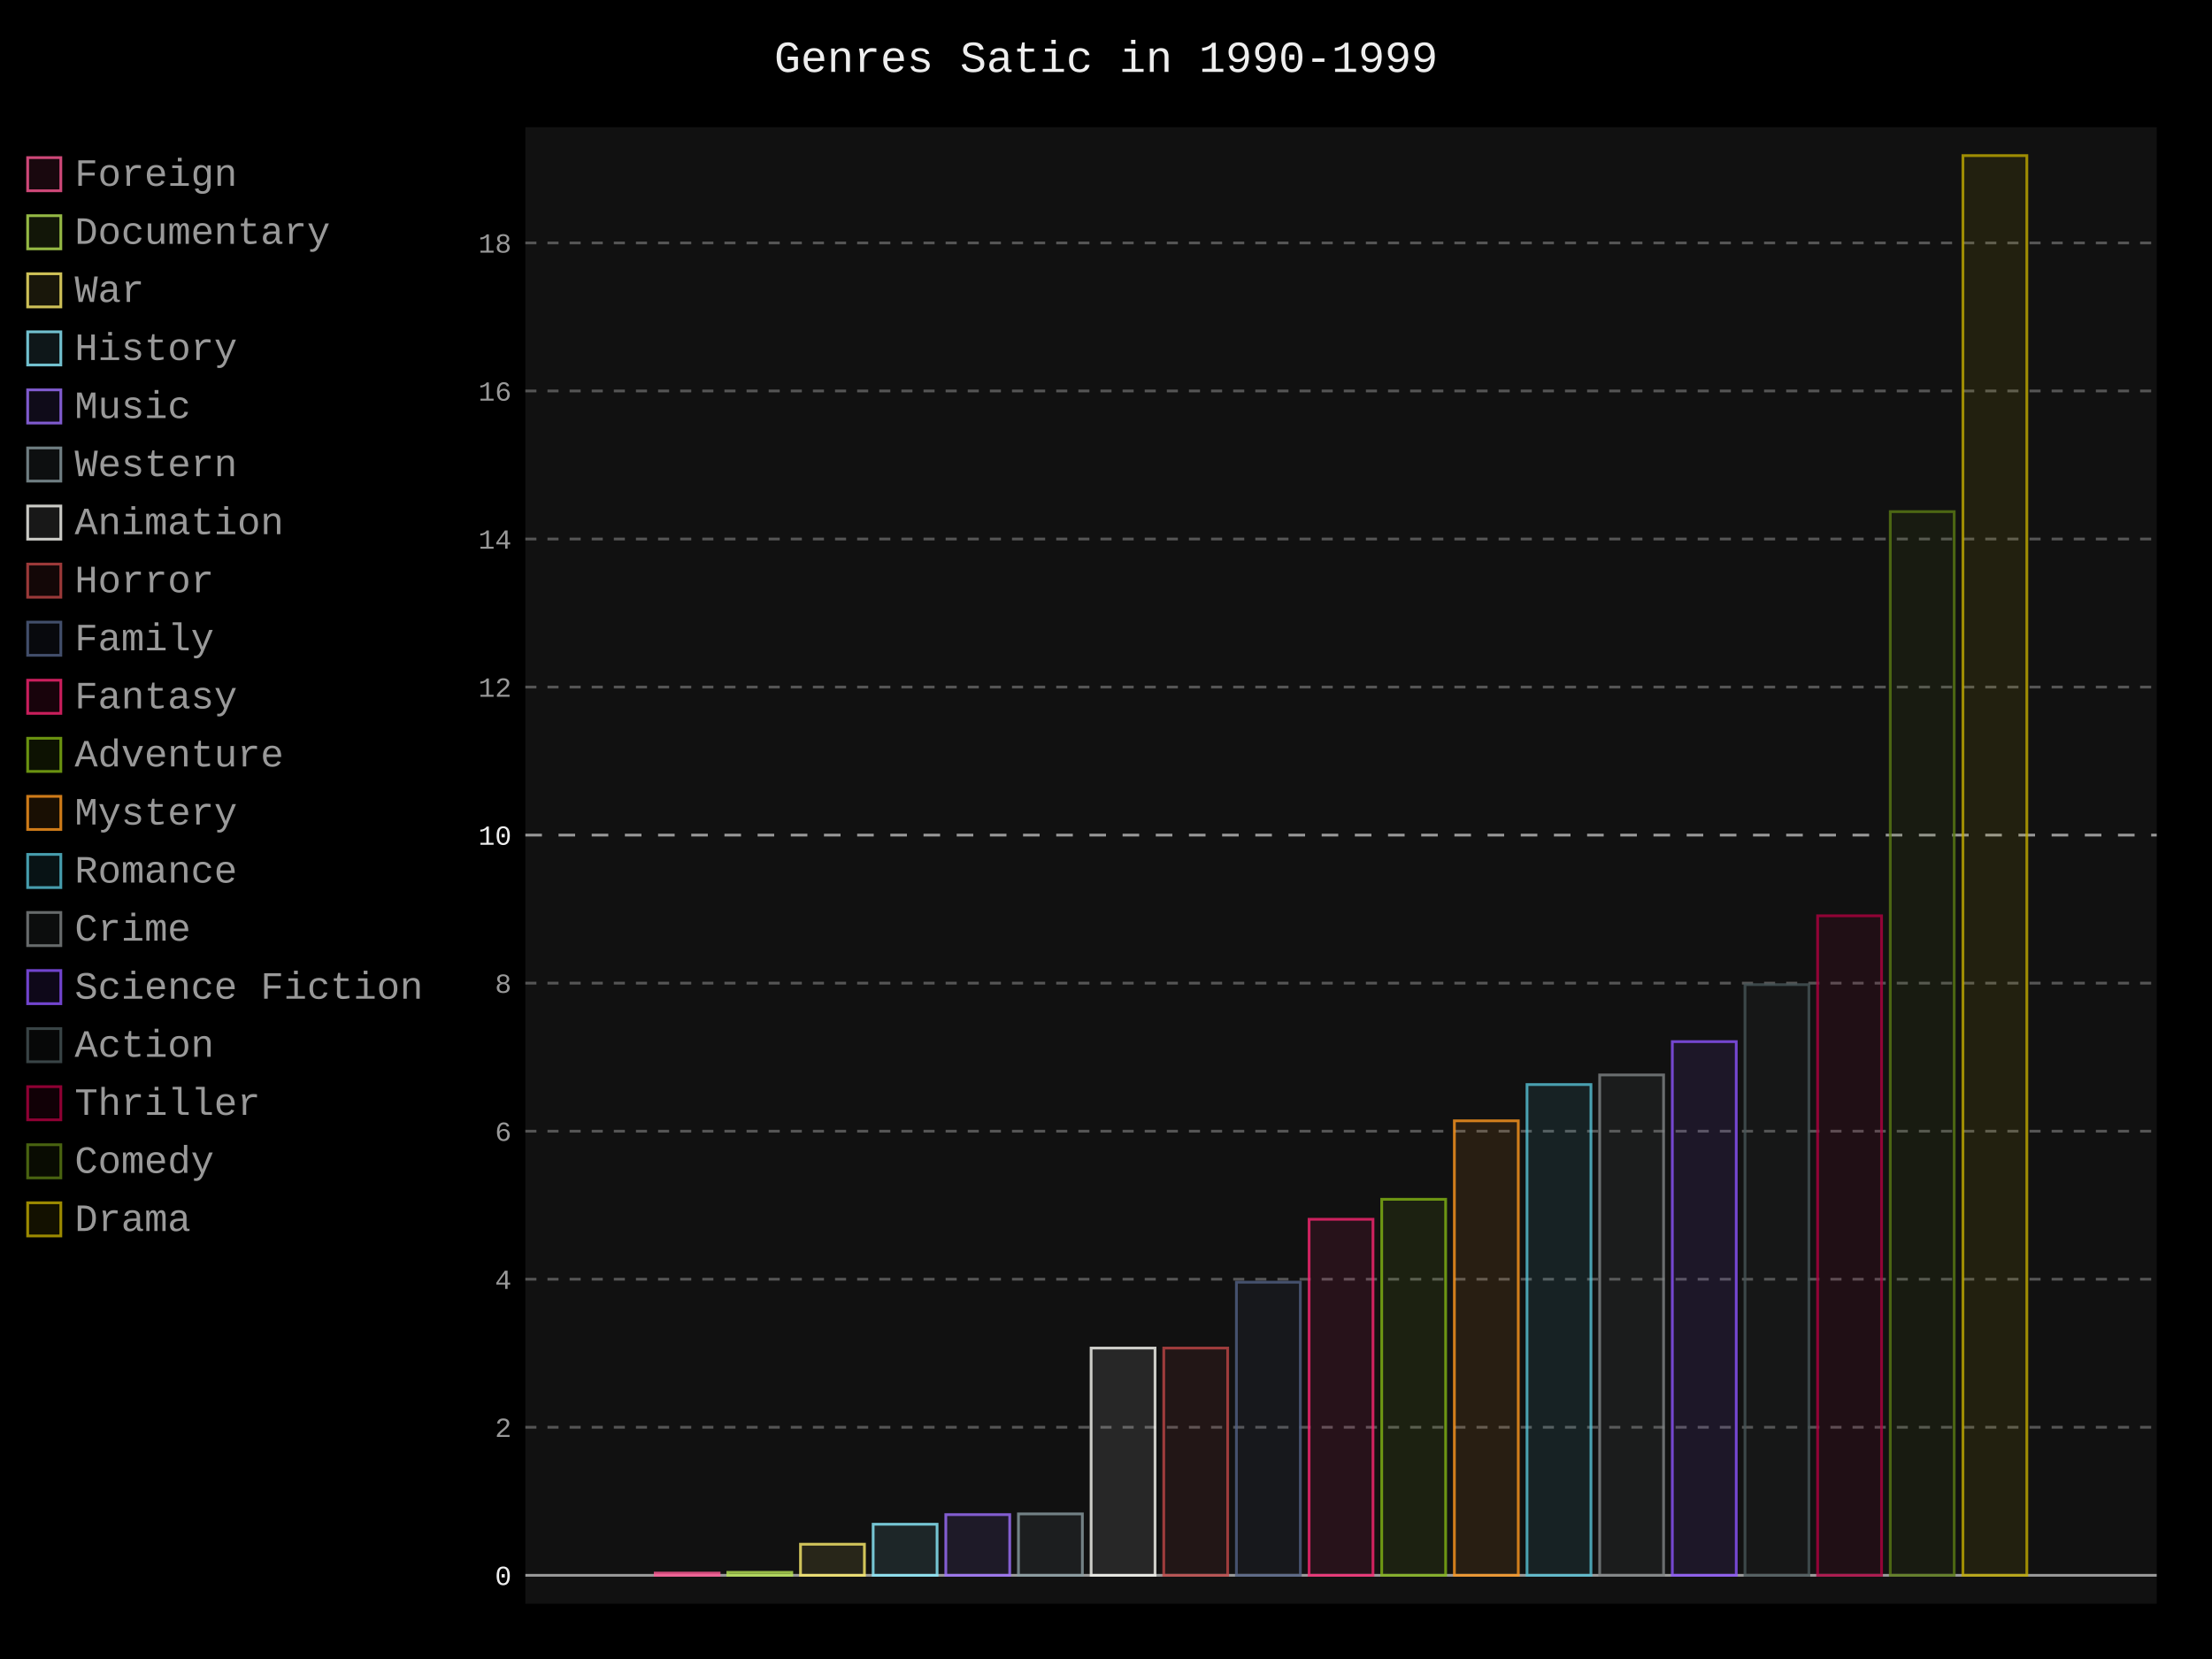
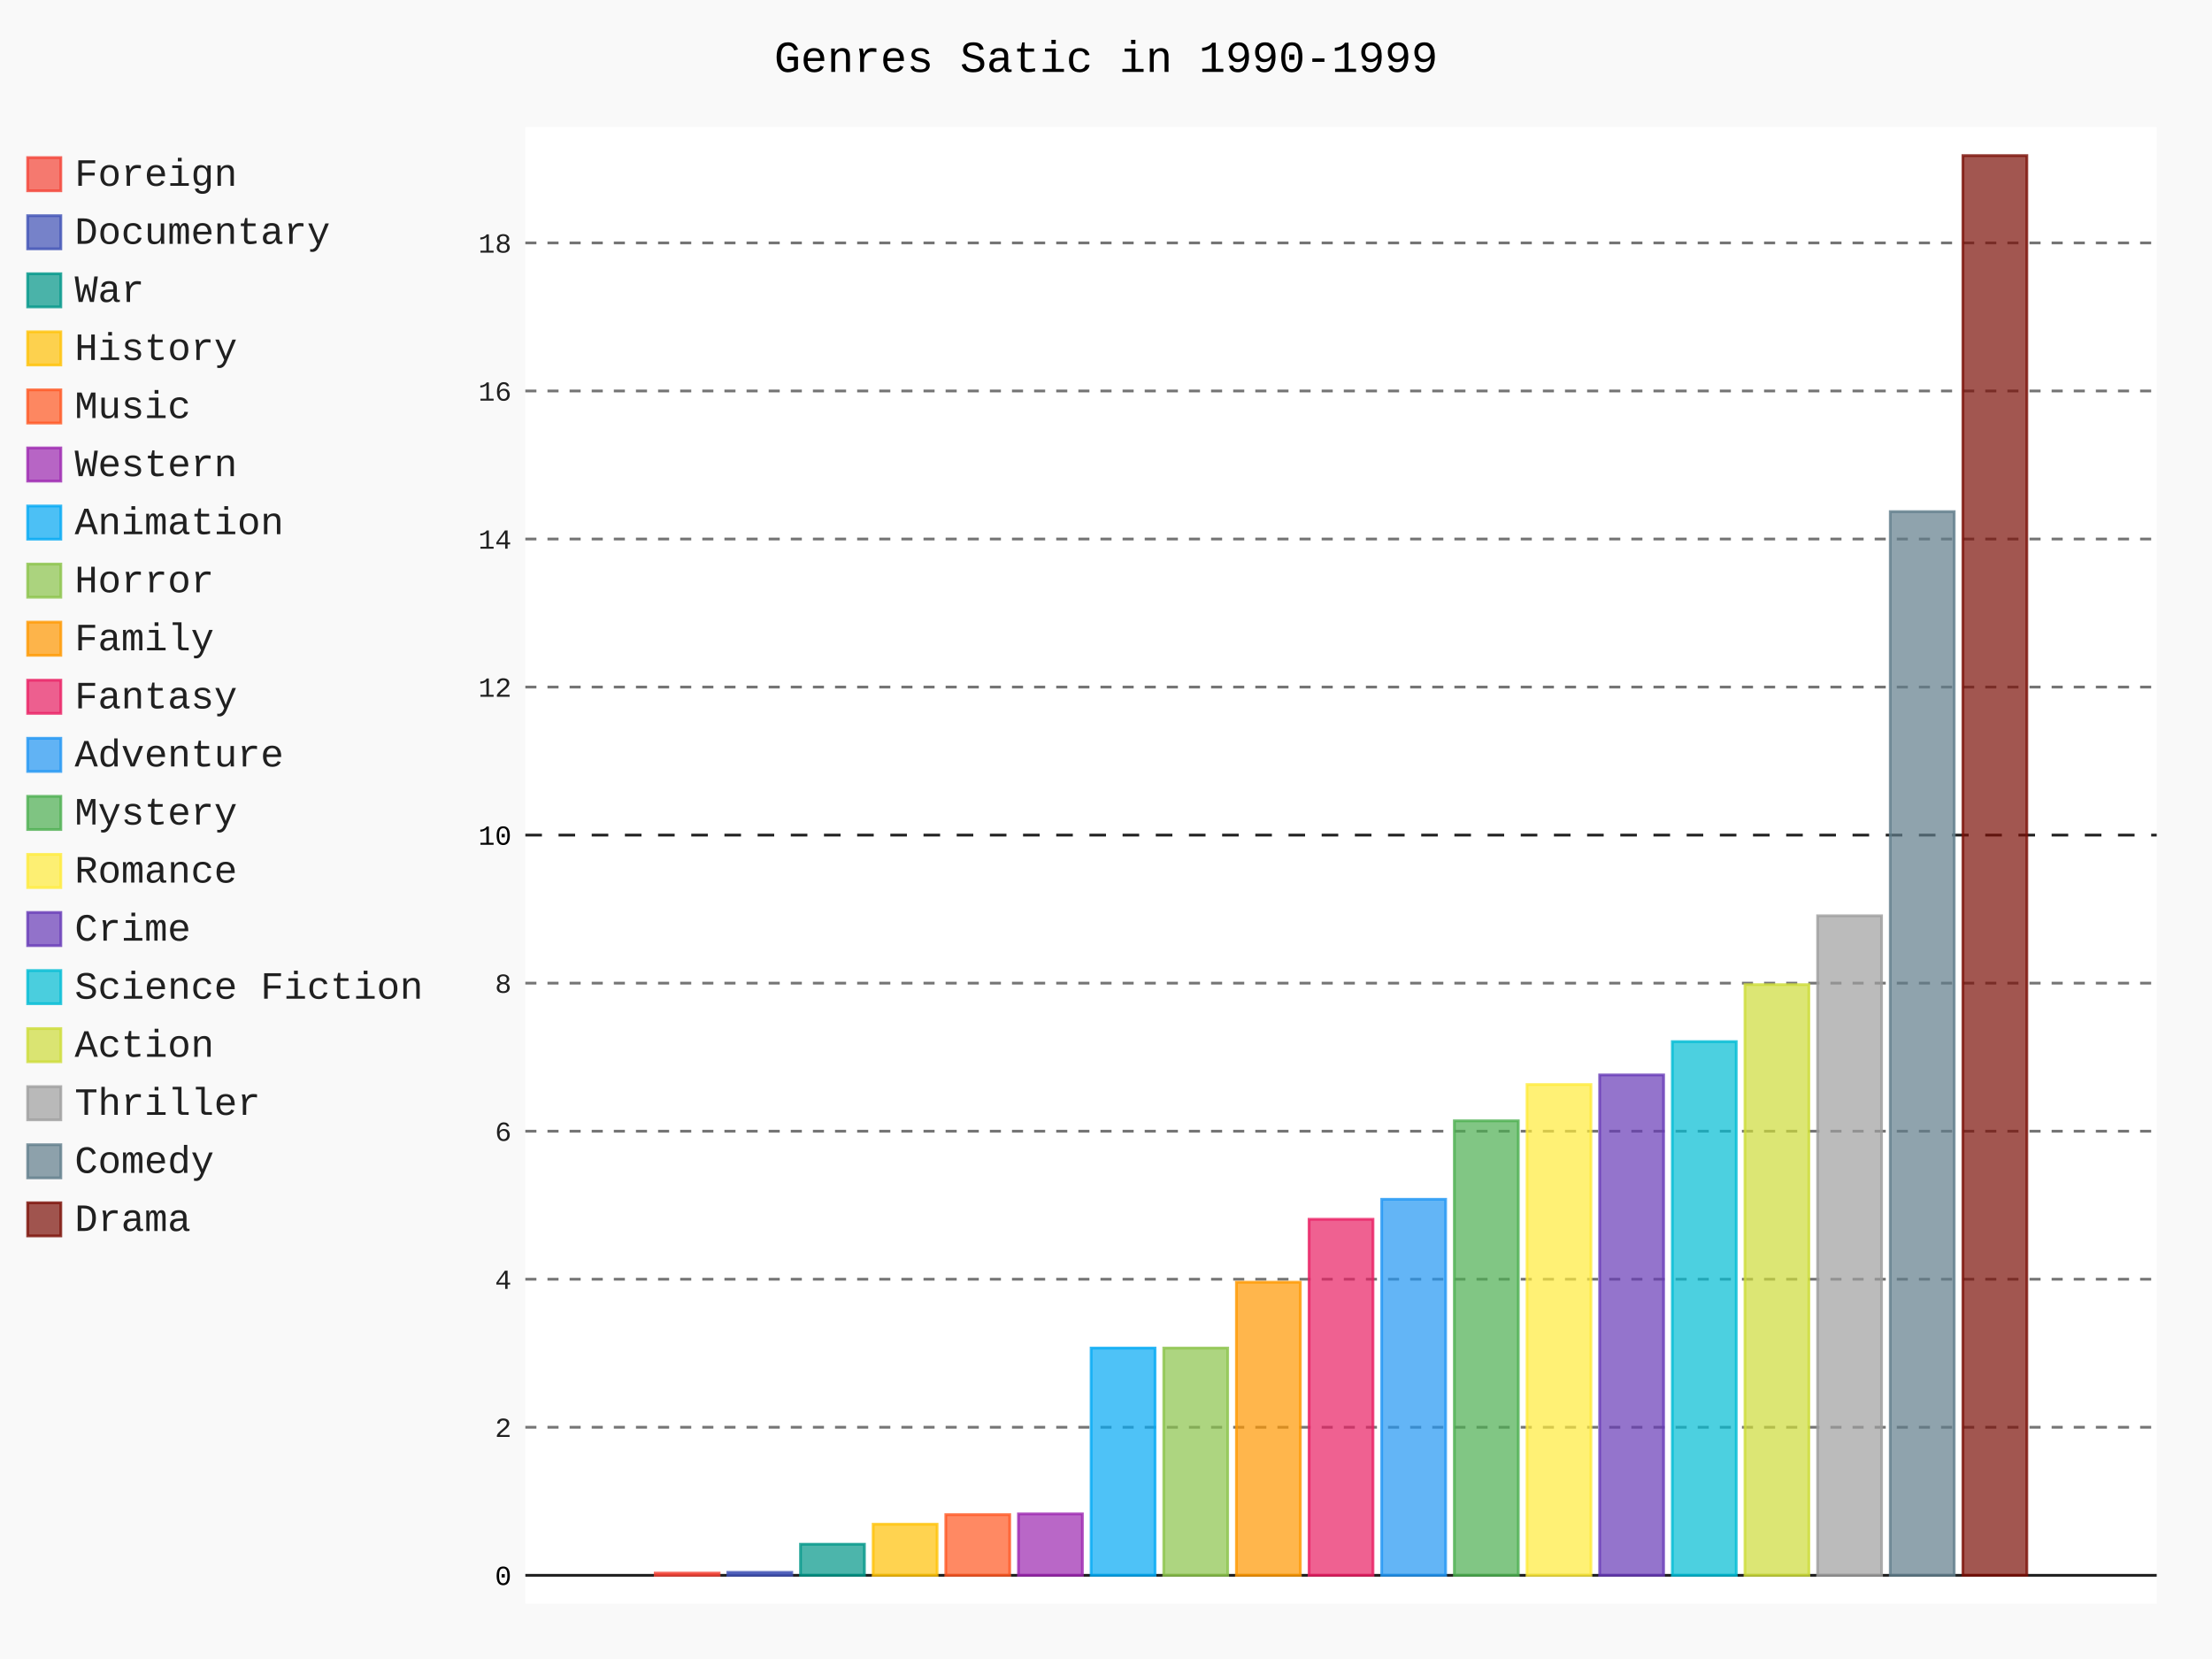
- <svg xmlns="http://www.w3.org/2000/svg" class="pygal-chart" id="chart-b65cd26b-6bc5-422d-b664-c82afdef7e47" viewBox="0 0 800 600">
+ <svg xmlns="http://www.w3.org/2000/svg" class="pygal-chart" id="chart-854af1a0-1e42-4f4f-9efc-d011bd426f22" viewBox="0 0 800 600">
  <defs>
-     <style type="text/css">#chart-b65cd26b-6bc5-422d-b664-c82afdef7e47{-webkit-user-select:none;-webkit-font-smoothing:antialiased;font-family:Consolas,"Liberation Mono",Menlo,Courier,monospace}#chart-b65cd26b-6bc5-422d-b664-c82afdef7e47 .title{font-family:Consolas,"Liberation Mono",Menlo,Courier,monospace;font-size:16px}#chart-b65cd26b-6bc5-422d-b664-c82afdef7e47 .legends .legend text{font-family:Consolas,"Liberation Mono",Menlo,Courier,monospace;font-size:14px}#chart-b65cd26b-6bc5-422d-b664-c82afdef7e47 .axis text{font-family:Consolas,"Liberation Mono",Menlo,Courier,monospace;font-size:10px}#chart-b65cd26b-6bc5-422d-b664-c82afdef7e47 .axis text.major{font-family:Consolas,"Liberation Mono",Menlo,Courier,monospace;font-size:10px}#chart-b65cd26b-6bc5-422d-b664-c82afdef7e47 .text-overlay text.value{font-family:Consolas,"Liberation Mono",Menlo,Courier,monospace;font-size:16px}#chart-b65cd26b-6bc5-422d-b664-c82afdef7e47 .text-overlay text.label{font-family:Consolas,"Liberation Mono",Menlo,Courier,monospace;font-size:10px}#chart-b65cd26b-6bc5-422d-b664-c82afdef7e47 .tooltip{font-family:Consolas,"Liberation Mono",Menlo,Courier,monospace;font-size:14px}#chart-b65cd26b-6bc5-422d-b664-c82afdef7e47 text.no_data{font-family:Consolas,"Liberation Mono",Menlo,Courier,monospace;font-size:64px}
- #chart-b65cd26b-6bc5-422d-b664-c82afdef7e47{background-color:black}#chart-b65cd26b-6bc5-422d-b664-c82afdef7e47 path,#chart-b65cd26b-6bc5-422d-b664-c82afdef7e47 line,#chart-b65cd26b-6bc5-422d-b664-c82afdef7e47 rect,#chart-b65cd26b-6bc5-422d-b664-c82afdef7e47 circle{-webkit-transition:1s ease-out;-moz-transition:1s ease-out;transition:1s ease-out}#chart-b65cd26b-6bc5-422d-b664-c82afdef7e47 .graph &gt; .background{fill:black}#chart-b65cd26b-6bc5-422d-b664-c82afdef7e47 .plot &gt; .background{fill:#111}#chart-b65cd26b-6bc5-422d-b664-c82afdef7e47 .graph{fill:#999}#chart-b65cd26b-6bc5-422d-b664-c82afdef7e47 text.no_data{fill:#eee}#chart-b65cd26b-6bc5-422d-b664-c82afdef7e47 .title{fill:#eee}#chart-b65cd26b-6bc5-422d-b664-c82afdef7e47 .legends .legend text{fill:#999}#chart-b65cd26b-6bc5-422d-b664-c82afdef7e47 .legends .legend:hover text{fill:#eee}#chart-b65cd26b-6bc5-422d-b664-c82afdef7e47 .axis .line{stroke:#eee}#chart-b65cd26b-6bc5-422d-b664-c82afdef7e47 .axis .guide.line{stroke:#555}#chart-b65cd26b-6bc5-422d-b664-c82afdef7e47 .axis .major.line{stroke:#999}#chart-b65cd26b-6bc5-422d-b664-c82afdef7e47 .axis text.major{fill:#eee}#chart-b65cd26b-6bc5-422d-b664-c82afdef7e47 .axis.y .guides:hover .guide.line,#chart-b65cd26b-6bc5-422d-b664-c82afdef7e47 .line-graph .axis.x .guides:hover .guide.line,#chart-b65cd26b-6bc5-422d-b664-c82afdef7e47 .stackedline-graph .axis.x .guides:hover .guide.line,#chart-b65cd26b-6bc5-422d-b664-c82afdef7e47 .xy-graph .axis.x .guides:hover .guide.line{stroke:#eee}#chart-b65cd26b-6bc5-422d-b664-c82afdef7e47 .axis .guides:hover text{fill:#eee}#chart-b65cd26b-6bc5-422d-b664-c82afdef7e47 .reactive{fill-opacity:.1;stroke-opacity:.8}#chart-b65cd26b-6bc5-422d-b664-c82afdef7e47 .ci{stroke:#999}#chart-b65cd26b-6bc5-422d-b664-c82afdef7e47 .reactive.active,#chart-b65cd26b-6bc5-422d-b664-c82afdef7e47 .active .reactive{fill-opacity:.75;stroke-opacity:.9;stroke-width:4}#chart-b65cd26b-6bc5-422d-b664-c82afdef7e47 .ci .reactive.active{stroke-width:1.5}#chart-b65cd26b-6bc5-422d-b664-c82afdef7e47 .series text{fill:#eee}#chart-b65cd26b-6bc5-422d-b664-c82afdef7e47 .tooltip rect{fill:#111;stroke:#eee;-webkit-transition:opacity 1s ease-out;-moz-transition:opacity 1s ease-out;transition:opacity 1s ease-out}#chart-b65cd26b-6bc5-422d-b664-c82afdef7e47 .tooltip .label{fill:#999}#chart-b65cd26b-6bc5-422d-b664-c82afdef7e47 .tooltip .label{fill:#999}#chart-b65cd26b-6bc5-422d-b664-c82afdef7e47 .tooltip .legend{font-size:.8em;fill:#555}#chart-b65cd26b-6bc5-422d-b664-c82afdef7e47 .tooltip .x_label{font-size:.6em;fill:#eee}#chart-b65cd26b-6bc5-422d-b664-c82afdef7e47 .tooltip .xlink{font-size:.5em;text-decoration:underline}#chart-b65cd26b-6bc5-422d-b664-c82afdef7e47 .tooltip .value{font-size:1.5em}#chart-b65cd26b-6bc5-422d-b664-c82afdef7e47 .bound{font-size:.5em}#chart-b65cd26b-6bc5-422d-b664-c82afdef7e47 .max-value{font-size:.75em;fill:#555}#chart-b65cd26b-6bc5-422d-b664-c82afdef7e47 .map-element{fill:#111;stroke:#555 !important}#chart-b65cd26b-6bc5-422d-b664-c82afdef7e47 .map-element .reactive{fill-opacity:inherit;stroke-opacity:inherit}#chart-b65cd26b-6bc5-422d-b664-c82afdef7e47 .color-0,#chart-b65cd26b-6bc5-422d-b664-c82afdef7e47 .color-0 a:visited{stroke:#ff5995;fill:#ff5995}#chart-b65cd26b-6bc5-422d-b664-c82afdef7e47 .color-1,#chart-b65cd26b-6bc5-422d-b664-c82afdef7e47 .color-1 a:visited{stroke:#b6e354;fill:#b6e354}#chart-b65cd26b-6bc5-422d-b664-c82afdef7e47 .color-2,#chart-b65cd26b-6bc5-422d-b664-c82afdef7e47 .color-2 a:visited{stroke:#feed6c;fill:#feed6c}#chart-b65cd26b-6bc5-422d-b664-c82afdef7e47 .color-3,#chart-b65cd26b-6bc5-422d-b664-c82afdef7e47 .color-3 a:visited{stroke:#8cedff;fill:#8cedff}#chart-b65cd26b-6bc5-422d-b664-c82afdef7e47 .color-4,#chart-b65cd26b-6bc5-422d-b664-c82afdef7e47 .color-4 a:visited{stroke:#9e6ffe;fill:#9e6ffe}#chart-b65cd26b-6bc5-422d-b664-c82afdef7e47 .color-5,#chart-b65cd26b-6bc5-422d-b664-c82afdef7e47 .color-5 a:visited{stroke:#899ca1;fill:#899ca1}#chart-b65cd26b-6bc5-422d-b664-c82afdef7e47 .color-6,#chart-b65cd26b-6bc5-422d-b664-c82afdef7e47 .color-6 a:visited{stroke:#f8f8f2;fill:#f8f8f2}#chart-b65cd26b-6bc5-422d-b664-c82afdef7e47 .color-7,#chart-b65cd26b-6bc5-422d-b664-c82afdef7e47 .color-7 a:visited{stroke:#bf4646;fill:#bf4646}#chart-b65cd26b-6bc5-422d-b664-c82afdef7e47 .color-8,#chart-b65cd26b-6bc5-422d-b664-c82afdef7e47 .color-8 a:visited{stroke:#516083;fill:#516083}#chart-b65cd26b-6bc5-422d-b664-c82afdef7e47 .color-9,#chart-b65cd26b-6bc5-422d-b664-c82afdef7e47 .color-9 a:visited{stroke:#f92672;fill:#f92672}#chart-b65cd26b-6bc5-422d-b664-c82afdef7e47 .color-10,#chart-b65cd26b-6bc5-422d-b664-c82afdef7e47 .color-10 a:visited{stroke:#82b414;fill:#82b414}#chart-b65cd26b-6bc5-422d-b664-c82afdef7e47 .color-11,#chart-b65cd26b-6bc5-422d-b664-c82afdef7e47 .color-11 a:visited{stroke:#fd971f;fill:#fd971f}#chart-b65cd26b-6bc5-422d-b664-c82afdef7e47 .color-12,#chart-b65cd26b-6bc5-422d-b664-c82afdef7e47 .color-12 a:visited{stroke:#56c2d6;fill:#56c2d6}#chart-b65cd26b-6bc5-422d-b664-c82afdef7e47 .color-13,#chart-b65cd26b-6bc5-422d-b664-c82afdef7e47 .color-13 a:visited{stroke:#808384;fill:#808384}#chart-b65cd26b-6bc5-422d-b664-c82afdef7e47 .color-14,#chart-b65cd26b-6bc5-422d-b664-c82afdef7e47 .color-14 a:visited{stroke:#8c54fe;fill:#8c54fe}#chart-b65cd26b-6bc5-422d-b664-c82afdef7e47 .color-15,#chart-b65cd26b-6bc5-422d-b664-c82afdef7e47 .color-15 a:visited{stroke:#465457;fill:#465457}#chart-b65cd26b-6bc5-422d-b664-c82afdef7e47 .color-16,#chart-b65cd26b-6bc5-422d-b664-c82afdef7e47 .color-16 a:visited{stroke:#b00040;fill:#b00040}#chart-b65cd26b-6bc5-422d-b664-c82afdef7e47 .color-17,#chart-b65cd26b-6bc5-422d-b664-c82afdef7e47 .color-17 a:visited{stroke:#5a7b14;fill:#5a7b14}#chart-b65cd26b-6bc5-422d-b664-c82afdef7e47 .color-18,#chart-b65cd26b-6bc5-422d-b664-c82afdef7e47 .color-18 a:visited{stroke:#c0aa01;fill:#c0aa01}#chart-b65cd26b-6bc5-422d-b664-c82afdef7e47 .text-overlay .color-0 text{fill:black}#chart-b65cd26b-6bc5-422d-b664-c82afdef7e47 .text-overlay .color-1 text{fill:black}#chart-b65cd26b-6bc5-422d-b664-c82afdef7e47 .text-overlay .color-2 text{fill:black}#chart-b65cd26b-6bc5-422d-b664-c82afdef7e47 .text-overlay .color-3 text{fill:black}#chart-b65cd26b-6bc5-422d-b664-c82afdef7e47 .text-overlay .color-4 text{fill:black}#chart-b65cd26b-6bc5-422d-b664-c82afdef7e47 .text-overlay .color-5 text{fill:black}#chart-b65cd26b-6bc5-422d-b664-c82afdef7e47 .text-overlay .color-6 text{fill:black}#chart-b65cd26b-6bc5-422d-b664-c82afdef7e47 .text-overlay .color-7 text{fill:black}#chart-b65cd26b-6bc5-422d-b664-c82afdef7e47 .text-overlay .color-8 text{fill:black}#chart-b65cd26b-6bc5-422d-b664-c82afdef7e47 .text-overlay .color-9 text{fill:black}#chart-b65cd26b-6bc5-422d-b664-c82afdef7e47 .text-overlay .color-10 text{fill:black}#chart-b65cd26b-6bc5-422d-b664-c82afdef7e47 .text-overlay .color-11 text{fill:black}#chart-b65cd26b-6bc5-422d-b664-c82afdef7e47 .text-overlay .color-12 text{fill:black}#chart-b65cd26b-6bc5-422d-b664-c82afdef7e47 .text-overlay .color-13 text{fill:black}#chart-b65cd26b-6bc5-422d-b664-c82afdef7e47 .text-overlay .color-14 text{fill:black}#chart-b65cd26b-6bc5-422d-b664-c82afdef7e47 .text-overlay .color-15 text{fill:black}#chart-b65cd26b-6bc5-422d-b664-c82afdef7e47 .text-overlay .color-16 text{fill:black}#chart-b65cd26b-6bc5-422d-b664-c82afdef7e47 .text-overlay .color-17 text{fill:black}#chart-b65cd26b-6bc5-422d-b664-c82afdef7e47 .text-overlay .color-18 text{fill:black}
- #chart-b65cd26b-6bc5-422d-b664-c82afdef7e47 text.no_data{text-anchor:middle}#chart-b65cd26b-6bc5-422d-b664-c82afdef7e47 .guide.line{fill:none}#chart-b65cd26b-6bc5-422d-b664-c82afdef7e47 .centered{text-anchor:middle}#chart-b65cd26b-6bc5-422d-b664-c82afdef7e47 .title{text-anchor:middle}#chart-b65cd26b-6bc5-422d-b664-c82afdef7e47 .legends .legend text{fill-opacity:1}#chart-b65cd26b-6bc5-422d-b664-c82afdef7e47 .axis.x text{text-anchor:middle}#chart-b65cd26b-6bc5-422d-b664-c82afdef7e47 .axis.x:not(.web) text[transform]{text-anchor:start}#chart-b65cd26b-6bc5-422d-b664-c82afdef7e47 .axis.x:not(.web) text[transform].backwards{text-anchor:end}#chart-b65cd26b-6bc5-422d-b664-c82afdef7e47 .axis.y text{text-anchor:end}#chart-b65cd26b-6bc5-422d-b664-c82afdef7e47 .axis.y text[transform].backwards{text-anchor:start}#chart-b65cd26b-6bc5-422d-b664-c82afdef7e47 .axis.y2 text{text-anchor:start}#chart-b65cd26b-6bc5-422d-b664-c82afdef7e47 .axis.y2 text[transform].backwards{text-anchor:end}#chart-b65cd26b-6bc5-422d-b664-c82afdef7e47 .axis .guide.line{stroke-dasharray:4,4}#chart-b65cd26b-6bc5-422d-b664-c82afdef7e47 .axis .major.guide.line{stroke-dasharray:6,6}#chart-b65cd26b-6bc5-422d-b664-c82afdef7e47 .horizontal .axis.y .guide.line,#chart-b65cd26b-6bc5-422d-b664-c82afdef7e47 .horizontal .axis.y2 .guide.line,#chart-b65cd26b-6bc5-422d-b664-c82afdef7e47 .vertical .axis.x .guide.line{opacity:0}#chart-b65cd26b-6bc5-422d-b664-c82afdef7e47 .horizontal .axis.always_show .guide.line,#chart-b65cd26b-6bc5-422d-b664-c82afdef7e47 .vertical .axis.always_show .guide.line{opacity:1 !important}#chart-b65cd26b-6bc5-422d-b664-c82afdef7e47 .axis.y .guides:hover .guide.line,#chart-b65cd26b-6bc5-422d-b664-c82afdef7e47 .axis.y2 .guides:hover .guide.line,#chart-b65cd26b-6bc5-422d-b664-c82afdef7e47 .axis.x .guides:hover .guide.line{opacity:1}#chart-b65cd26b-6bc5-422d-b664-c82afdef7e47 .axis .guides:hover text{opacity:1}#chart-b65cd26b-6bc5-422d-b664-c82afdef7e47 .nofill{fill:none}#chart-b65cd26b-6bc5-422d-b664-c82afdef7e47 .subtle-fill{fill-opacity:.2}#chart-b65cd26b-6bc5-422d-b664-c82afdef7e47 .dot{stroke-width:1px;fill-opacity:1}#chart-b65cd26b-6bc5-422d-b664-c82afdef7e47 .dot.active{stroke-width:5px}#chart-b65cd26b-6bc5-422d-b664-c82afdef7e47 .dot.negative{fill:transparent}#chart-b65cd26b-6bc5-422d-b664-c82afdef7e47 text,#chart-b65cd26b-6bc5-422d-b664-c82afdef7e47 tspan{stroke:none !important}#chart-b65cd26b-6bc5-422d-b664-c82afdef7e47 .series text.active{opacity:1}#chart-b65cd26b-6bc5-422d-b664-c82afdef7e47 .tooltip rect{fill-opacity:.95;stroke-width:.5}#chart-b65cd26b-6bc5-422d-b664-c82afdef7e47 .tooltip text{fill-opacity:1}#chart-b65cd26b-6bc5-422d-b664-c82afdef7e47 .showable{visibility:hidden}#chart-b65cd26b-6bc5-422d-b664-c82afdef7e47 .showable.shown{visibility:visible}#chart-b65cd26b-6bc5-422d-b664-c82afdef7e47 .gauge-background{fill:rgba(229,229,229,1);stroke:none}#chart-b65cd26b-6bc5-422d-b664-c82afdef7e47 .bg-lines{stroke:black;stroke-width:2px}</style>
+     <style type="text/css">#chart-854af1a0-1e42-4f4f-9efc-d011bd426f22{-webkit-user-select:none;-webkit-font-smoothing:antialiased;font-family:Consolas,"Liberation Mono",Menlo,Courier,monospace}#chart-854af1a0-1e42-4f4f-9efc-d011bd426f22 .title{font-family:Consolas,"Liberation Mono",Menlo,Courier,monospace;font-size:16px}#chart-854af1a0-1e42-4f4f-9efc-d011bd426f22 .legends .legend text{font-family:Consolas,"Liberation Mono",Menlo,Courier,monospace;font-size:14px}#chart-854af1a0-1e42-4f4f-9efc-d011bd426f22 .axis text{font-family:Consolas,"Liberation Mono",Menlo,Courier,monospace;font-size:10px}#chart-854af1a0-1e42-4f4f-9efc-d011bd426f22 .axis text.major{font-family:Consolas,"Liberation Mono",Menlo,Courier,monospace;font-size:10px}#chart-854af1a0-1e42-4f4f-9efc-d011bd426f22 .text-overlay text.value{font-family:Consolas,"Liberation Mono",Menlo,Courier,monospace;font-size:16px}#chart-854af1a0-1e42-4f4f-9efc-d011bd426f22 .text-overlay text.label{font-family:Consolas,"Liberation Mono",Menlo,Courier,monospace;font-size:10px}#chart-854af1a0-1e42-4f4f-9efc-d011bd426f22 .tooltip{font-family:Consolas,"Liberation Mono",Menlo,Courier,monospace;font-size:14px}#chart-854af1a0-1e42-4f4f-9efc-d011bd426f22 text.no_data{font-family:Consolas,"Liberation Mono",Menlo,Courier,monospace;font-size:64px}
+ #chart-854af1a0-1e42-4f4f-9efc-d011bd426f22{background-color:rgba(249,249,249,1)}#chart-854af1a0-1e42-4f4f-9efc-d011bd426f22 path,#chart-854af1a0-1e42-4f4f-9efc-d011bd426f22 line,#chart-854af1a0-1e42-4f4f-9efc-d011bd426f22 rect,#chart-854af1a0-1e42-4f4f-9efc-d011bd426f22 circle{-webkit-transition:150ms;-moz-transition:150ms;transition:150ms}#chart-854af1a0-1e42-4f4f-9efc-d011bd426f22 .graph &gt; .background{fill:rgba(249,249,249,1)}#chart-854af1a0-1e42-4f4f-9efc-d011bd426f22 .plot &gt; .background{fill:rgba(255,255,255,1)}#chart-854af1a0-1e42-4f4f-9efc-d011bd426f22 .graph{fill:rgba(0,0,0,.87)}#chart-854af1a0-1e42-4f4f-9efc-d011bd426f22 text.no_data{fill:rgba(0,0,0,1)}#chart-854af1a0-1e42-4f4f-9efc-d011bd426f22 .title{fill:rgba(0,0,0,1)}#chart-854af1a0-1e42-4f4f-9efc-d011bd426f22 .legends .legend text{fill:rgba(0,0,0,.87)}#chart-854af1a0-1e42-4f4f-9efc-d011bd426f22 .legends .legend:hover text{fill:rgba(0,0,0,1)}#chart-854af1a0-1e42-4f4f-9efc-d011bd426f22 .axis .line{stroke:rgba(0,0,0,1)}#chart-854af1a0-1e42-4f4f-9efc-d011bd426f22 .axis .guide.line{stroke:rgba(0,0,0,.54)}#chart-854af1a0-1e42-4f4f-9efc-d011bd426f22 .axis .major.line{stroke:rgba(0,0,0,.87)}#chart-854af1a0-1e42-4f4f-9efc-d011bd426f22 .axis text.major{fill:rgba(0,0,0,1)}#chart-854af1a0-1e42-4f4f-9efc-d011bd426f22 .axis.y .guides:hover .guide.line,#chart-854af1a0-1e42-4f4f-9efc-d011bd426f22 .line-graph .axis.x .guides:hover .guide.line,#chart-854af1a0-1e42-4f4f-9efc-d011bd426f22 .stackedline-graph .axis.x .guides:hover .guide.line,#chart-854af1a0-1e42-4f4f-9efc-d011bd426f22 .xy-graph .axis.x .guides:hover .guide.line{stroke:rgba(0,0,0,1)}#chart-854af1a0-1e42-4f4f-9efc-d011bd426f22 .axis .guides:hover text{fill:rgba(0,0,0,1)}#chart-854af1a0-1e42-4f4f-9efc-d011bd426f22 .reactive{fill-opacity:.7;stroke-opacity:.8}#chart-854af1a0-1e42-4f4f-9efc-d011bd426f22 .ci{stroke:rgba(0,0,0,.87)}#chart-854af1a0-1e42-4f4f-9efc-d011bd426f22 .reactive.active,#chart-854af1a0-1e42-4f4f-9efc-d011bd426f22 .active .reactive{fill-opacity:.8;stroke-opacity:.9;stroke-width:4}#chart-854af1a0-1e42-4f4f-9efc-d011bd426f22 .ci .reactive.active{stroke-width:1.5}#chart-854af1a0-1e42-4f4f-9efc-d011bd426f22 .series text{fill:rgba(0,0,0,1)}#chart-854af1a0-1e42-4f4f-9efc-d011bd426f22 .tooltip rect{fill:rgba(255,255,255,1);stroke:rgba(0,0,0,1);-webkit-transition:opacity 150ms;-moz-transition:opacity 150ms;transition:opacity 150ms}#chart-854af1a0-1e42-4f4f-9efc-d011bd426f22 .tooltip .label{fill:rgba(0,0,0,.87)}#chart-854af1a0-1e42-4f4f-9efc-d011bd426f22 .tooltip .label{fill:rgba(0,0,0,.87)}#chart-854af1a0-1e42-4f4f-9efc-d011bd426f22 .tooltip .legend{font-size:.8em;fill:rgba(0,0,0,.54)}#chart-854af1a0-1e42-4f4f-9efc-d011bd426f22 .tooltip .x_label{font-size:.6em;fill:rgba(0,0,0,1)}#chart-854af1a0-1e42-4f4f-9efc-d011bd426f22 .tooltip .xlink{font-size:.5em;text-decoration:underline}#chart-854af1a0-1e42-4f4f-9efc-d011bd426f22 .tooltip .value{font-size:1.5em}#chart-854af1a0-1e42-4f4f-9efc-d011bd426f22 .bound{font-size:.5em}#chart-854af1a0-1e42-4f4f-9efc-d011bd426f22 .max-value{font-size:.75em;fill:rgba(0,0,0,.54)}#chart-854af1a0-1e42-4f4f-9efc-d011bd426f22 .map-element{fill:rgba(255,255,255,1);stroke:rgba(0,0,0,.54) !important}#chart-854af1a0-1e42-4f4f-9efc-d011bd426f22 .map-element .reactive{fill-opacity:inherit;stroke-opacity:inherit}#chart-854af1a0-1e42-4f4f-9efc-d011bd426f22 .color-0,#chart-854af1a0-1e42-4f4f-9efc-d011bd426f22 .color-0 a:visited{stroke:#f44336;fill:#f44336}#chart-854af1a0-1e42-4f4f-9efc-d011bd426f22 .color-1,#chart-854af1a0-1e42-4f4f-9efc-d011bd426f22 .color-1 a:visited{stroke:#3f51b5;fill:#3f51b5}#chart-854af1a0-1e42-4f4f-9efc-d011bd426f22 .color-2,#chart-854af1a0-1e42-4f4f-9efc-d011bd426f22 .color-2 a:visited{stroke:#009688;fill:#009688}#chart-854af1a0-1e42-4f4f-9efc-d011bd426f22 .color-3,#chart-854af1a0-1e42-4f4f-9efc-d011bd426f22 .color-3 a:visited{stroke:#ffc107;fill:#ffc107}#chart-854af1a0-1e42-4f4f-9efc-d011bd426f22 .color-4,#chart-854af1a0-1e42-4f4f-9efc-d011bd426f22 .color-4 a:visited{stroke:#ff5722;fill:#ff5722}#chart-854af1a0-1e42-4f4f-9efc-d011bd426f22 .color-5,#chart-854af1a0-1e42-4f4f-9efc-d011bd426f22 .color-5 a:visited{stroke:#9c27b0;fill:#9c27b0}#chart-854af1a0-1e42-4f4f-9efc-d011bd426f22 .color-6,#chart-854af1a0-1e42-4f4f-9efc-d011bd426f22 .color-6 a:visited{stroke:#03a9f4;fill:#03a9f4}#chart-854af1a0-1e42-4f4f-9efc-d011bd426f22 .color-7,#chart-854af1a0-1e42-4f4f-9efc-d011bd426f22 .color-7 a:visited{stroke:#8bc34a;fill:#8bc34a}#chart-854af1a0-1e42-4f4f-9efc-d011bd426f22 .color-8,#chart-854af1a0-1e42-4f4f-9efc-d011bd426f22 .color-8 a:visited{stroke:#ff9800;fill:#ff9800}#chart-854af1a0-1e42-4f4f-9efc-d011bd426f22 .color-9,#chart-854af1a0-1e42-4f4f-9efc-d011bd426f22 .color-9 a:visited{stroke:#e91e63;fill:#e91e63}#chart-854af1a0-1e42-4f4f-9efc-d011bd426f22 .color-10,#chart-854af1a0-1e42-4f4f-9efc-d011bd426f22 .color-10 a:visited{stroke:#2196f3;fill:#2196f3}#chart-854af1a0-1e42-4f4f-9efc-d011bd426f22 .color-11,#chart-854af1a0-1e42-4f4f-9efc-d011bd426f22 .color-11 a:visited{stroke:#4caf50;fill:#4caf50}#chart-854af1a0-1e42-4f4f-9efc-d011bd426f22 .color-12,#chart-854af1a0-1e42-4f4f-9efc-d011bd426f22 .color-12 a:visited{stroke:#ffeb3b;fill:#ffeb3b}#chart-854af1a0-1e42-4f4f-9efc-d011bd426f22 .color-13,#chart-854af1a0-1e42-4f4f-9efc-d011bd426f22 .color-13 a:visited{stroke:#673ab7;fill:#673ab7}#chart-854af1a0-1e42-4f4f-9efc-d011bd426f22 .color-14,#chart-854af1a0-1e42-4f4f-9efc-d011bd426f22 .color-14 a:visited{stroke:#00bcd4;fill:#00bcd4}#chart-854af1a0-1e42-4f4f-9efc-d011bd426f22 .color-15,#chart-854af1a0-1e42-4f4f-9efc-d011bd426f22 .color-15 a:visited{stroke:#cddc39;fill:#cddc39}#chart-854af1a0-1e42-4f4f-9efc-d011bd426f22 .color-16,#chart-854af1a0-1e42-4f4f-9efc-d011bd426f22 .color-16 a:visited{stroke:#9e9e9e;fill:#9e9e9e}#chart-854af1a0-1e42-4f4f-9efc-d011bd426f22 .color-17,#chart-854af1a0-1e42-4f4f-9efc-d011bd426f22 .color-17 a:visited{stroke:#607d8b;fill:#607d8b}#chart-854af1a0-1e42-4f4f-9efc-d011bd426f22 .color-18,#chart-854af1a0-1e42-4f4f-9efc-d011bd426f22 .color-18 a:visited{stroke:#7b0f07;fill:#7b0f07}#chart-854af1a0-1e42-4f4f-9efc-d011bd426f22 .text-overlay .color-0 text{fill:black}#chart-854af1a0-1e42-4f4f-9efc-d011bd426f22 .text-overlay .color-1 text{fill:black}#chart-854af1a0-1e42-4f4f-9efc-d011bd426f22 .text-overlay .color-2 text{fill:black}#chart-854af1a0-1e42-4f4f-9efc-d011bd426f22 .text-overlay .color-3 text{fill:black}#chart-854af1a0-1e42-4f4f-9efc-d011bd426f22 .text-overlay .color-4 text{fill:black}#chart-854af1a0-1e42-4f4f-9efc-d011bd426f22 .text-overlay .color-5 text{fill:black}#chart-854af1a0-1e42-4f4f-9efc-d011bd426f22 .text-overlay .color-6 text{fill:black}#chart-854af1a0-1e42-4f4f-9efc-d011bd426f22 .text-overlay .color-7 text{fill:black}#chart-854af1a0-1e42-4f4f-9efc-d011bd426f22 .text-overlay .color-8 text{fill:black}#chart-854af1a0-1e42-4f4f-9efc-d011bd426f22 .text-overlay .color-9 text{fill:black}#chart-854af1a0-1e42-4f4f-9efc-d011bd426f22 .text-overlay .color-10 text{fill:black}#chart-854af1a0-1e42-4f4f-9efc-d011bd426f22 .text-overlay .color-11 text{fill:black}#chart-854af1a0-1e42-4f4f-9efc-d011bd426f22 .text-overlay .color-12 text{fill:black}#chart-854af1a0-1e42-4f4f-9efc-d011bd426f22 .text-overlay .color-13 text{fill:black}#chart-854af1a0-1e42-4f4f-9efc-d011bd426f22 .text-overlay .color-14 text{fill:black}#chart-854af1a0-1e42-4f4f-9efc-d011bd426f22 .text-overlay .color-15 text{fill:black}#chart-854af1a0-1e42-4f4f-9efc-d011bd426f22 .text-overlay .color-16 text{fill:black}#chart-854af1a0-1e42-4f4f-9efc-d011bd426f22 .text-overlay .color-17 text{fill:black}#chart-854af1a0-1e42-4f4f-9efc-d011bd426f22 .text-overlay .color-18 text{fill:black}
+ #chart-854af1a0-1e42-4f4f-9efc-d011bd426f22 text.no_data{text-anchor:middle}#chart-854af1a0-1e42-4f4f-9efc-d011bd426f22 .guide.line{fill:none}#chart-854af1a0-1e42-4f4f-9efc-d011bd426f22 .centered{text-anchor:middle}#chart-854af1a0-1e42-4f4f-9efc-d011bd426f22 .title{text-anchor:middle}#chart-854af1a0-1e42-4f4f-9efc-d011bd426f22 .legends .legend text{fill-opacity:1}#chart-854af1a0-1e42-4f4f-9efc-d011bd426f22 .axis.x text{text-anchor:middle}#chart-854af1a0-1e42-4f4f-9efc-d011bd426f22 .axis.x:not(.web) text[transform]{text-anchor:start}#chart-854af1a0-1e42-4f4f-9efc-d011bd426f22 .axis.x:not(.web) text[transform].backwards{text-anchor:end}#chart-854af1a0-1e42-4f4f-9efc-d011bd426f22 .axis.y text{text-anchor:end}#chart-854af1a0-1e42-4f4f-9efc-d011bd426f22 .axis.y text[transform].backwards{text-anchor:start}#chart-854af1a0-1e42-4f4f-9efc-d011bd426f22 .axis.y2 text{text-anchor:start}#chart-854af1a0-1e42-4f4f-9efc-d011bd426f22 .axis.y2 text[transform].backwards{text-anchor:end}#chart-854af1a0-1e42-4f4f-9efc-d011bd426f22 .axis .guide.line{stroke-dasharray:4,4}#chart-854af1a0-1e42-4f4f-9efc-d011bd426f22 .axis .major.guide.line{stroke-dasharray:6,6}#chart-854af1a0-1e42-4f4f-9efc-d011bd426f22 .horizontal .axis.y .guide.line,#chart-854af1a0-1e42-4f4f-9efc-d011bd426f22 .horizontal .axis.y2 .guide.line,#chart-854af1a0-1e42-4f4f-9efc-d011bd426f22 .vertical .axis.x .guide.line{opacity:0}#chart-854af1a0-1e42-4f4f-9efc-d011bd426f22 .horizontal .axis.always_show .guide.line,#chart-854af1a0-1e42-4f4f-9efc-d011bd426f22 .vertical .axis.always_show .guide.line{opacity:1 !important}#chart-854af1a0-1e42-4f4f-9efc-d011bd426f22 .axis.y .guides:hover .guide.line,#chart-854af1a0-1e42-4f4f-9efc-d011bd426f22 .axis.y2 .guides:hover .guide.line,#chart-854af1a0-1e42-4f4f-9efc-d011bd426f22 .axis.x .guides:hover .guide.line{opacity:1}#chart-854af1a0-1e42-4f4f-9efc-d011bd426f22 .axis .guides:hover text{opacity:1}#chart-854af1a0-1e42-4f4f-9efc-d011bd426f22 .nofill{fill:none}#chart-854af1a0-1e42-4f4f-9efc-d011bd426f22 .subtle-fill{fill-opacity:.2}#chart-854af1a0-1e42-4f4f-9efc-d011bd426f22 .dot{stroke-width:1px;fill-opacity:1}#chart-854af1a0-1e42-4f4f-9efc-d011bd426f22 .dot.active{stroke-width:5px}#chart-854af1a0-1e42-4f4f-9efc-d011bd426f22 .dot.negative{fill:transparent}#chart-854af1a0-1e42-4f4f-9efc-d011bd426f22 text,#chart-854af1a0-1e42-4f4f-9efc-d011bd426f22 tspan{stroke:none !important}#chart-854af1a0-1e42-4f4f-9efc-d011bd426f22 .series text.active{opacity:1}#chart-854af1a0-1e42-4f4f-9efc-d011bd426f22 .tooltip rect{fill-opacity:.95;stroke-width:.5}#chart-854af1a0-1e42-4f4f-9efc-d011bd426f22 .tooltip text{fill-opacity:1}#chart-854af1a0-1e42-4f4f-9efc-d011bd426f22 .showable{visibility:hidden}#chart-854af1a0-1e42-4f4f-9efc-d011bd426f22 .showable.shown{visibility:visible}#chart-854af1a0-1e42-4f4f-9efc-d011bd426f22 .gauge-background{fill:rgba(229,229,229,1);stroke:none}#chart-854af1a0-1e42-4f4f-9efc-d011bd426f22 .bg-lines{stroke:rgba(249,249,249,1);stroke-width:2px}</style>
  </defs>
  <g class="graph bar-graph vertical">
    <rect class="background" height="600" width="800" x="0" y="0" />
    <g class="plot" transform="translate(190, 46)">
      <rect class="background" height="534" width="590.0" x="0" y="0" />
      <g class="axis y always_show">
        <g class="guides">
          <path class="axis major line" d="M0 523.731 h590" />
          <text class="major" x="-5" y="527.231">0</text>
        </g>
        <g class="guides">
          <path class="guide line" d="M0 470.189 h590" />
          <text class="" x="-5" y="473.689">2</text>
        </g>
        <g class="guides">
          <path class="guide line" d="M0 416.648 h590" />
          <text class="" x="-5" y="420.148">4</text>
        </g>
        <g class="guides">
          <path class="guide line" d="M0 363.107 h590" />
          <text class="" x="-5" y="366.607">6</text>
        </g>
        <g class="guides">
          <path class="guide line" d="M0 309.565 h590" />
          <text class="" x="-5" y="313.065">8</text>
        </g>
        <g class="guides">
          <path class="major guide line" d="M0 256.024 h590" />
          <text class="major" x="-5" y="259.524">10</text>
        </g>
        <g class="guides">
          <path class="guide line" d="M0 202.483 h590" />
          <text class="" x="-5" y="205.983">12</text>
        </g>
        <g class="guides">
          <path class="guide line" d="M0 148.941 h590" />
          <text class="" x="-5" y="152.441">14</text>
        </g>
        <g class="guides">
          <path class="guide line" d="M0 95.4 h590" />
          <text class="" x="-5" y="98.9">16</text>
        </g>
        <g class="guides">
          <path class="guide line" d="M0 41.859 h590" />
          <text class="" x="-5" y="45.359">18</text>
        </g>
      </g>
      <g class="series serie-0 color-0">
        <g class="bars">
          <g class="bar">
            <rect class="rect reactive tooltip-trigger" height="0.803" rx="0" ry="0" width="23.122" x="46.961" y="522.928" />
          </g>
        </g>
      </g>
      <g class="series serie-1 color-1">
        <g class="bars">
          <g class="bar">
            <rect class="rect reactive tooltip-trigger" height="1.071" rx="0" ry="0" width="23.122" x="73.236" y="522.66" />
          </g>
        </g>
      </g>
      <g class="series serie-2 color-2">
        <g class="bars">
          <g class="bar">
            <rect class="rect reactive tooltip-trigger" height="11.244" rx="0" ry="0" width="23.122" x="99.512" y="512.487" />
          </g>
        </g>
      </g>
      <g class="series serie-3 color-3">
        <g class="bars">
          <g class="bar">
            <rect class="rect reactive tooltip-trigger" height="18.472" rx="0" ry="0" width="23.122" x="125.787" y="505.259" />
          </g>
        </g>
      </g>
      <g class="series serie-4 color-4">
        <g class="bars">
          <g class="bar">
            <rect class="rect reactive tooltip-trigger" height="21.952" rx="0" ry="0" width="23.122" x="152.062" y="501.779" />
          </g>
        </g>
      </g>
      <g class="series serie-5 color-5">
        <g class="bars">
          <g class="bar">
            <rect class="rect reactive tooltip-trigger" height="22.22" rx="0" ry="0" width="23.122" x="178.338" y="501.511" />
          </g>
        </g>
      </g>
      <g class="series serie-6 color-6">
        <g class="bars">
          <g class="bar">
            <rect class="rect reactive tooltip-trigger" height="82.186" rx="0" ry="0" width="23.122" x="204.613" y="441.545" />
          </g>
        </g>
      </g>
      <g class="series serie-7 color-7">
        <g class="bars">
          <g class="bar">
            <rect class="rect reactive tooltip-trigger" height="82.186" rx="0" ry="0" width="23.122" x="230.888" y="441.545" />
          </g>
        </g>
      </g>
      <g class="series serie-8 color-8">
        <g class="bars">
          <g class="bar">
            <rect class="rect reactive tooltip-trigger" height="106.012" rx="0" ry="0" width="23.122" x="257.164" y="417.719" />
          </g>
        </g>
      </g>
      <g class="series serie-9 color-9">
        <g class="bars">
          <g class="bar">
            <rect class="rect reactive tooltip-trigger" height="128.767" rx="0" ry="0" width="23.122" x="283.439" y="394.964" />
          </g>
        </g>
      </g>
      <g class="series serie-10 color-10">
        <g class="bars">
          <g class="bar">
            <rect class="rect reactive tooltip-trigger" height="135.995" rx="0" ry="0" width="23.122" x="309.714" y="387.736" />
          </g>
        </g>
      </g>
      <g class="series serie-11 color-11">
        <g class="bars">
          <g class="bar">
            <rect class="rect reactive tooltip-trigger" height="164.372" rx="0" ry="0" width="23.122" x="335.989" y="359.359" />
          </g>
        </g>
      </g>
      <g class="series serie-12 color-12">
        <g class="bars">
          <g class="bar">
            <rect class="rect reactive tooltip-trigger" height="177.49" rx="0" ry="0" width="23.122" x="362.265" y="346.241" />
          </g>
        </g>
      </g>
      <g class="series serie-13 color-13">
        <g class="bars">
          <g class="bar">
            <rect class="rect reactive tooltip-trigger" height="180.97" rx="0" ry="0" width="23.122" x="388.54" y="342.761" />
          </g>
        </g>
      </g>
      <g class="series serie-14 color-14">
        <g class="bars">
          <g class="bar">
            <rect class="rect reactive tooltip-trigger" height="193.017" rx="0" ry="0" width="23.122" x="414.815" y="330.714" />
          </g>
        </g>
      </g>
      <g class="series serie-15 color-15">
        <g class="bars">
          <g class="bar">
            <rect class="rect reactive tooltip-trigger" height="213.63" rx="0" ry="0" width="23.122" x="441.091" y="310.101" />
          </g>
        </g>
      </g>
      <g class="series serie-16 color-16">
        <g class="bars">
          <g class="bar">
            <rect class="rect reactive tooltip-trigger" height="238.527" rx="0" ry="0" width="23.122" x="467.366" y="285.204" />
          </g>
        </g>
      </g>
      <g class="series serie-17 color-17">
        <g class="bars">
          <g class="bar">
            <rect class="rect reactive tooltip-trigger" height="384.695" rx="0" ry="0" width="23.122" x="493.641" y="139.036" />
          </g>
        </g>
      </g>
      <g class="series serie-18 color-18">
        <g class="bars">
          <g class="bar">
            <rect class="rect reactive tooltip-trigger" height="513.462" rx="0" ry="0" width="23.122" x="519.917" y="10.269" />
          </g>
        </g>
      </g>
    </g>
    <g class="titles">
      <text class="title plot_title" x="400.0" y="26">Genres Satic in 1990-1999</text>
    </g>
    <g class="plot overlay" transform="translate(190, 46)">
      <g class="series serie-0 color-0" />
      <g class="series serie-1 color-1" />
      <g class="series serie-2 color-2" />
      <g class="series serie-3 color-3" />
      <g class="series serie-4 color-4" />
      <g class="series serie-5 color-5" />
      <g class="series serie-6 color-6" />
      <g class="series serie-7 color-7" />
      <g class="series serie-8 color-8" />
      <g class="series serie-9 color-9" />
      <g class="series serie-10 color-10" />
      <g class="series serie-11 color-11" />
      <g class="series serie-12 color-12" />
      <g class="series serie-13 color-13" />
      <g class="series serie-14 color-14" />
      <g class="series serie-15 color-15" />
      <g class="series serie-16 color-16" />
      <g class="series serie-17 color-17" />
      <g class="series serie-18 color-18" />
    </g>
    <g class="plot text-overlay" transform="translate(190, 46)">
      <g class="series serie-0 color-0" />
      <g class="series serie-1 color-1" />
      <g class="series serie-2 color-2" />
      <g class="series serie-3 color-3" />
      <g class="series serie-4 color-4" />
      <g class="series serie-5 color-5" />
      <g class="series serie-6 color-6" />
      <g class="series serie-7 color-7" />
      <g class="series serie-8 color-8" />
      <g class="series serie-9 color-9" />
      <g class="series serie-10 color-10" />
      <g class="series serie-11 color-11" />
      <g class="series serie-12 color-12" />
      <g class="series serie-13 color-13" />
      <g class="series serie-14 color-14" />
      <g class="series serie-15 color-15" />
      <g class="series serie-16 color-16" />
      <g class="series serie-17 color-17" />
      <g class="series serie-18 color-18" />
    </g>
    <g class="plot tooltip-overlay" transform="translate(190, 46)">
      <g class="tooltip" style="opacity: 0" transform="translate(0 0)">
        <rect class="tooltip-box" height="0" rx="0" ry="0" width="0" />
        <g class="text" />
      </g>
    </g>
    <g class="legends" transform="translate(10, 56)">
      <g class="legend reactive activate-serie" id="activate-serie-0">
        <rect class="color-0 reactive" height="12" width="12" x="0.0" y="1.0" />
        <text x="17.0" y="11.2">Foreign</text>
      </g>
      <g class="legend reactive activate-serie" id="activate-serie-1">
        <rect class="color-1 reactive" height="12" width="12" x="0.0" y="22.0" />
        <text x="17.0" y="32.2">Documentary</text>
      </g>
      <g class="legend reactive activate-serie" id="activate-serie-2">
        <rect class="color-2 reactive" height="12" width="12" x="0.0" y="43.0" />
        <text x="17.0" y="53.2">War</text>
      </g>
      <g class="legend reactive activate-serie" id="activate-serie-3">
        <rect class="color-3 reactive" height="12" width="12" x="0.0" y="64.0" />
        <text x="17.0" y="74.2">History</text>
      </g>
      <g class="legend reactive activate-serie" id="activate-serie-4">
        <rect class="color-4 reactive" height="12" width="12" x="0.0" y="85.0" />
        <text x="17.0" y="95.2">Music</text>
      </g>
      <g class="legend reactive activate-serie" id="activate-serie-5">
        <rect class="color-5 reactive" height="12" width="12" x="0.0" y="106.0" />
        <text x="17.0" y="116.2">Western</text>
      </g>
      <g class="legend reactive activate-serie" id="activate-serie-6">
        <rect class="color-6 reactive" height="12" width="12" x="0.0" y="127.0" />
        <text x="17.0" y="137.2">Animation</text>
      </g>
      <g class="legend reactive activate-serie" id="activate-serie-7">
        <rect class="color-7 reactive" height="12" width="12" x="0.0" y="148.0" />
        <text x="17.0" y="158.2">Horror</text>
      </g>
      <g class="legend reactive activate-serie" id="activate-serie-8">
        <rect class="color-8 reactive" height="12" width="12" x="0.0" y="169.0" />
        <text x="17.0" y="179.2">Family</text>
      </g>
      <g class="legend reactive activate-serie" id="activate-serie-9">
        <rect class="color-9 reactive" height="12" width="12" x="0.0" y="190.0" />
        <text x="17.0" y="200.2">Fantasy</text>
      </g>
      <g class="legend reactive activate-serie" id="activate-serie-10">
        <rect class="color-10 reactive" height="12" width="12" x="0.0" y="211.0" />
        <text x="17.0" y="221.2">Adventure</text>
      </g>
      <g class="legend reactive activate-serie" id="activate-serie-11">
        <rect class="color-11 reactive" height="12" width="12" x="0.0" y="232.0" />
        <text x="17.0" y="242.2">Mystery</text>
      </g>
      <g class="legend reactive activate-serie" id="activate-serie-12">
        <rect class="color-12 reactive" height="12" width="12" x="0.0" y="253.0" />
        <text x="17.0" y="263.2">Romance</text>
      </g>
      <g class="legend reactive activate-serie" id="activate-serie-13">
        <rect class="color-13 reactive" height="12" width="12" x="0.0" y="274.0" />
        <text x="17.0" y="284.2">Crime</text>
      </g>
      <g class="legend reactive activate-serie" id="activate-serie-14">
        <rect class="color-14 reactive" height="12" width="12" x="0.0" y="295.0" />
        <text x="17.0" y="305.2">Science Fiction</text>
      </g>
      <g class="legend reactive activate-serie" id="activate-serie-15">
        <rect class="color-15 reactive" height="12" width="12" x="0.0" y="316.0" />
        <text x="17.0" y="326.2">Action</text>
      </g>
      <g class="legend reactive activate-serie" id="activate-serie-16">
        <rect class="color-16 reactive" height="12" width="12" x="0.0" y="337.0" />
        <text x="17.0" y="347.2">Thriller</text>
      </g>
      <g class="legend reactive activate-serie" id="activate-serie-17">
        <rect class="color-17 reactive" height="12" width="12" x="0.0" y="358.0" />
        <text x="17.0" y="368.2">Comedy</text>
      </g>
      <g class="legend reactive activate-serie" id="activate-serie-18">
        <rect class="color-18 reactive" height="12" width="12" x="0.0" y="379.0" />
        <text x="17.0" y="389.2">Drama</text>
      </g>
    </g>
    <g class="legends" transform="translate(790, 56)" />
  </g>
</svg>
